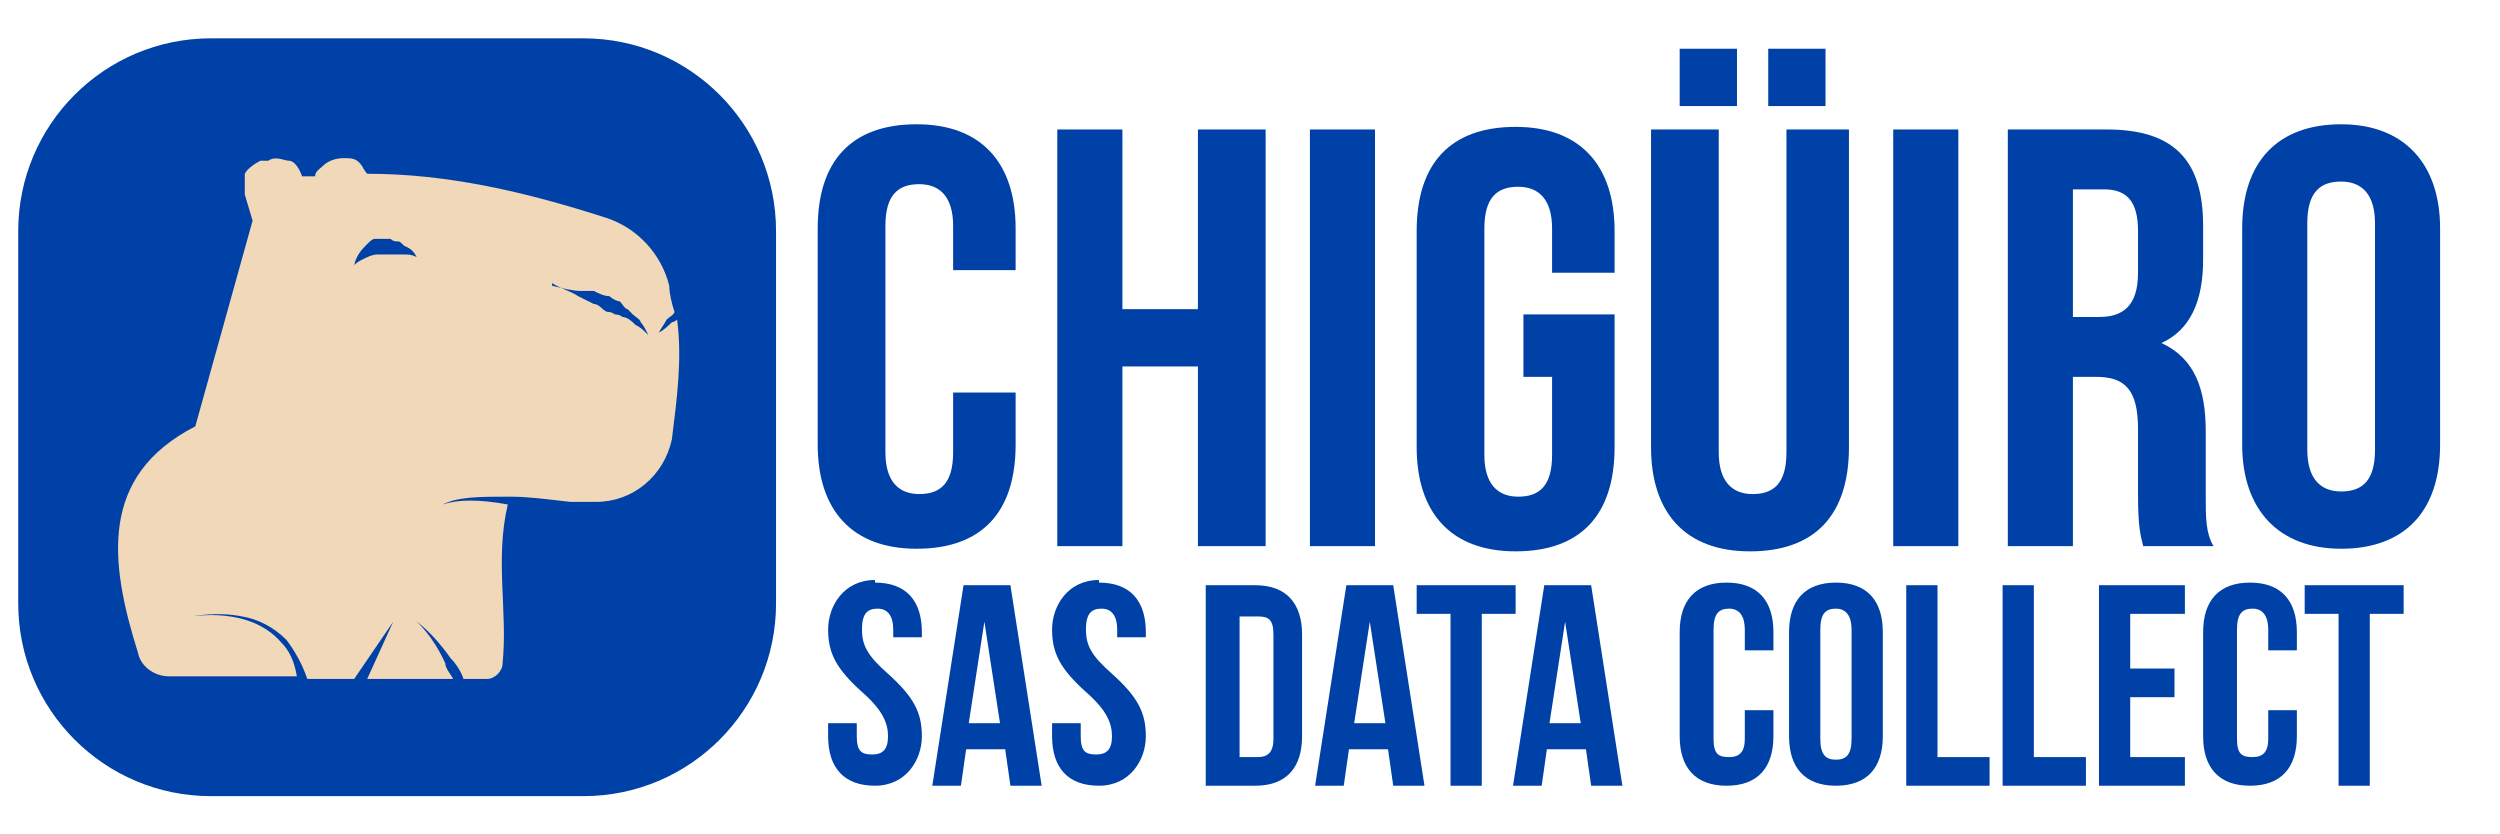
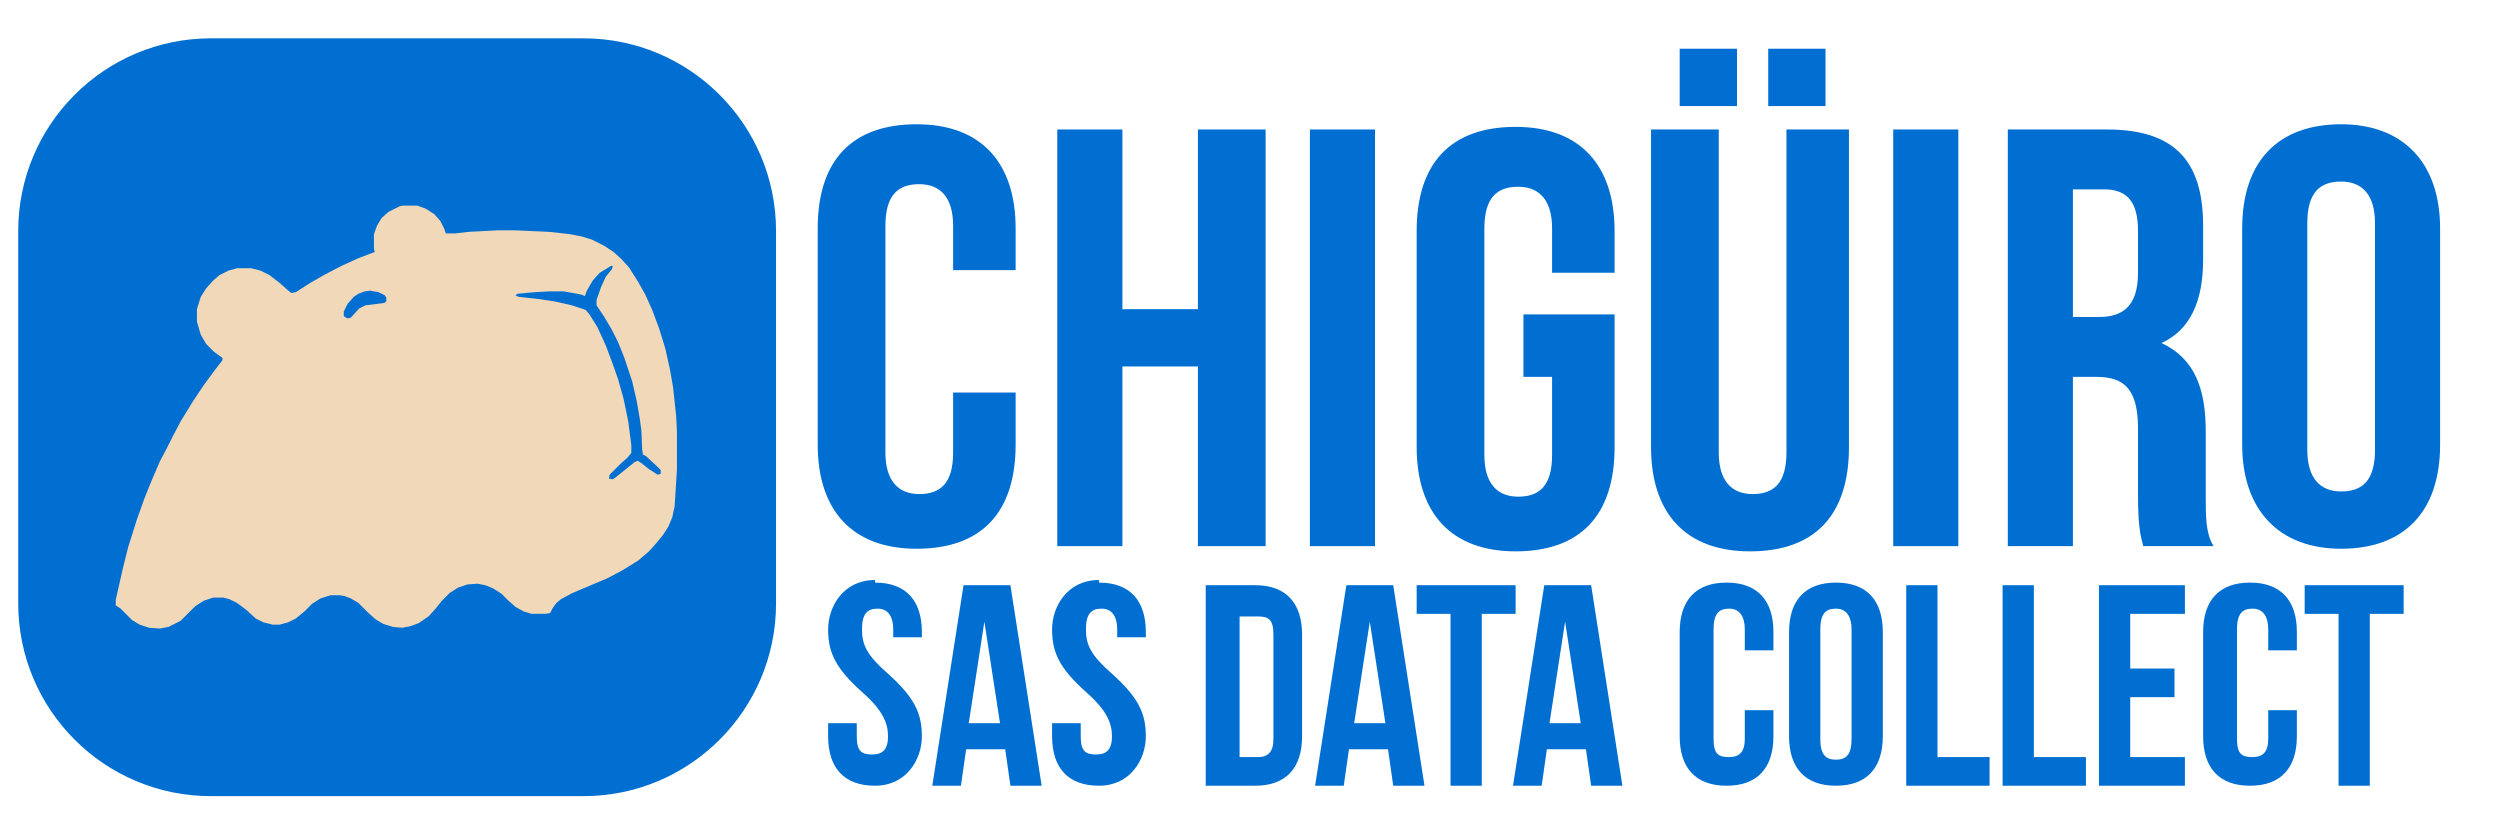
<svg xmlns="http://www.w3.org/2000/svg" width="1500" height="500" viewBox="0 0 1500 500" fill="none">
-   <path d="M350 23H126.563C62.705 23 10.938 74.767 10.938 138.625V362.062C10.938 425.92 62.705 477.688 126.563 477.688H350C413.858 477.688 465.625 425.92 465.625 362.062V138.625C465.625 74.767 413.858 23 350 23Z" fill="#0041A8" />
-   <path fill-rule="evenodd" clip-rule="evenodd" d="M210.938 160.5C212.5 158.938 214.062 157.375 217.187 155.812C220.312 154.25 223.438 152.687 226.562 152.687H242.188C245.312 152.687 246.875 152.688 250 154.25C248.438 151.125 246.875 149.562 243.75 148C242.188 148 240.625 144.875 239.062 144.875C237.5 144.875 235.938 144.875 234.375 143.313H225C223.437 143.313 221.875 144.875 220.312 146.438C217.188 149.563 214.062 152.688 212.5 158.938L210.938 160.5ZM331.25 169.875C335.938 173 342.188 174.562 346.875 177.688L356.25 182.375C359.375 182.375 360.937 185.5 364.062 187.062C364.062 187.062 367.188 187.062 368.75 188.625C368.75 188.625 371.875 188.625 373.438 190.188C376.562 190.188 379.688 193.312 381.25 194.875C384.375 196.437 385.938 198 389.062 201.125C387.5 198 385.938 194.875 384.375 193.312C384.375 191.75 381.25 190.188 379.687 188.625C379.687 188.625 378.125 187.062 376.562 185.5C375 185.5 373.437 182.375 371.875 180.812C370.312 180.812 367.188 179.25 365.625 177.688C362.5 177.688 359.375 176.125 356.25 174.563H348.437C343.75 174.563 337.5 173 331.25 171.437V169.875ZM220.312 104.25C268.75 104.25 315.625 115.188 364.062 130.813C382.812 137.063 396.875 152.687 401.562 171.437C401.562 176.125 403.125 182.375 404.688 187.062C404.688 188.625 401.562 190.188 400 191.75C398.438 194.875 396.875 196.438 395.312 199.562C398.437 198 401.562 194.875 403.125 193.312C403.125 193.312 404.688 193.312 406.25 191.75C409.375 215.188 406.25 238.625 403.125 263.625C398.437 285.5 379.688 301.125 357.812 301.125H342.188C328.125 299.563 317.188 298 306.25 298C287.5 298 275 298 265.625 302.687C275 299.562 287.5 299.562 304.688 302.687C296.875 335.5 304.687 366.75 301.562 398C301.562 402.688 296.875 407.375 292.188 407.375H278.125C276.562 402.688 273.437 398 270.312 394.875C259.375 379.25 250 373 250 373C250 373 259.375 380.812 267.188 398C267.188 401.125 270.312 404.25 271.875 407.375H220.312L235.938 373L212.5 407.375H184.375C181.25 398 176.562 390.188 171.875 383.938C164.062 376.125 154.688 371.438 145.312 369.875C129.687 366.75 115.625 369.875 115.625 369.875C115.625 369.875 150 363.625 168.75 385.5C173.438 390.188 176.562 396.438 178.125 405.812H101.562C92.188 405.812 84.375 399.562 82.812 391.75C65.625 337.062 59.375 285.5 117.187 255.812L151.562 132.375L146.875 116.75V104.25C148.437 101.125 153.125 98 156.25 96.438H160.938C165.625 93.312 170.312 96.438 173.438 96.438C176.562 96.438 179.688 101.125 181.25 105.812H189.062C189.062 102.687 192.187 101.125 193.75 99.562C196.875 96.438 201.562 94.875 206.25 94.875C210.937 94.875 214.062 94.875 217.187 99.562C217.187 99.562 218.75 102.687 220.312 104.25Z" fill="#F0D8B8" />
-   <path d="M609.375 233.938V266.75C609.375 307.375 589.063 329.25 550 329.25C510.938 329.25 490.625 305.812 490.625 266.75V137.062C490.625 96.438 510.938 74.562 550 74.562C589.063 74.562 609.375 98 609.375 137.062V162.063H571.875V135.5C571.875 118.313 564.062 110.5 551.562 110.5C539.062 110.5 531.25 116.75 531.25 135.5V271.437C531.25 288.625 539.062 296.438 551.562 296.438C564.062 296.438 571.875 290.187 571.875 271.437V235.5H609.375V233.938Z" fill="#0041A8" />
-   <path d="M673.438 327.688H634.375V77.688H673.438V185.5H718.75V77.688H759.375V327.688H718.75V219.875H673.438V327.688Z" fill="#0041A8" />
-   <path d="M785.938 77.688H825V327.688H785.938V77.688Z" fill="#0041A8" />
-   <path d="M914.062 188.625H968.75V268.312C968.75 308.938 948.437 330.812 909.375 330.812C870.312 330.812 850 307.375 850 268.312V138.625C850 98 870.312 76.125 909.375 76.125C948.437 76.125 968.75 99.562 968.75 138.625V163.625H931.25V137.062C931.25 119.875 923.437 112.062 910.937 112.062C898.437 112.062 890.625 118.312 890.625 137.062V273C890.625 290.187 898.437 298 910.937 298C923.437 298 931.25 291.75 931.25 273V226.125H914.062V190.188V188.625Z" fill="#0041A8" />
-   <path d="M1031.25 77.688V271.438C1031.25 288.625 1039.06 296.438 1051.56 296.438C1064.06 296.438 1071.87 290.188 1071.87 271.438V77.688H1109.37V268.313C1109.37 308.938 1089.06 330.813 1050 330.813C1010.94 330.813 990.625 307.375 990.625 268.313V77.688H1029.69H1031.25ZM1042.19 29.25V63.625H1007.81V29.25H1042.19ZM1095.31 29.25V63.625H1060.94V29.25H1095.31Z" fill="#0041A8" />
-   <path d="M1135.94 77.688H1175V327.688H1135.94V77.688Z" fill="#0041A8" />
-   <path d="M1285.94 327.688C1284.38 321.438 1282.81 316.75 1282.81 296.438V257.375C1282.81 233.938 1275 226.125 1257.81 226.125H1243.75V327.688H1204.69V77.688H1264.06C1304.69 77.688 1321.87 96.438 1321.87 135.5V155.812C1321.87 180.812 1314.06 198 1296.88 205.813C1317.19 215.188 1323.44 233.938 1323.44 258.938V298C1323.44 310.5 1323.44 319.875 1328.13 327.688H1287.5H1285.94ZM1243.75 113.625V190.188H1259.37C1273.44 190.188 1282.81 183.937 1282.81 163.625V138.625C1282.81 121.438 1276.56 113.625 1262.5 113.625H1243.75Z" fill="#0041A8" />
-   <path d="M1345.31 137.062C1345.31 96.438 1367.19 74.562 1404.69 74.562C1442.19 74.562 1464.06 98 1464.06 137.062V266.75C1464.06 307.375 1442.19 329.25 1404.69 329.25C1367.19 329.25 1345.31 305.812 1345.31 266.75V137.062ZM1384.38 269.875C1384.38 287.063 1392.19 294.875 1404.69 294.875C1417.19 294.875 1425 288.625 1425 269.875V133.938C1425 116.75 1417.19 108.938 1404.69 108.938C1392.19 108.938 1384.38 115.188 1384.38 133.938V269.875Z" fill="#0041A8" />
-   <path d="M525 349.562C543.75 349.562 553.125 360.5 553.125 379.25V382.375H535.938V377.687C535.938 369.875 532.813 365.187 526.563 365.187C520.313 365.187 517.187 368.312 517.187 377.687C517.187 387.062 520.312 393.312 532.812 404.25C548.437 418.312 553.125 427.688 553.125 441.75C553.125 455.812 543.75 471.437 525 471.437C506.25 471.437 496.875 460.5 496.875 441.75V433.938H514.063V441.75C514.063 451.125 517.188 452.687 523.438 452.687C529.688 452.687 532.812 449.562 532.812 441.75C532.812 433.938 529.687 426.125 517.187 415.187C501.562 401.125 496.875 391.75 496.875 377.687C496.875 363.625 506.25 348 525 348V349.562Z" fill="#0041A8" />
-   <path d="M625 471.438H606.25L603.125 449.563H579.687L576.563 471.438H559.375L578.125 351.125H606.25L625 471.438ZM581.25 433.938H600L590.625 373L581.25 433.938Z" fill="#0041A8" />
-   <path d="M659.375 349.562C678.125 349.562 687.5 360.5 687.5 379.25V382.375H670.312V377.687C670.312 369.875 667.187 365.187 660.937 365.187C654.687 365.187 651.562 368.312 651.562 377.687C651.562 387.062 654.687 393.312 667.187 404.25C682.812 418.312 687.5 427.688 687.5 441.75C687.5 455.812 678.125 471.437 659.375 471.437C640.625 471.437 631.25 460.5 631.25 441.75V433.938H648.437V441.75C648.437 451.125 651.562 452.687 657.812 452.687C664.062 452.687 667.187 449.562 667.187 441.75C667.187 433.938 664.062 426.125 651.562 415.187C635.937 401.125 631.25 391.75 631.25 377.687C631.25 363.625 640.625 348 659.375 348V349.562Z" fill="#0041A8" />
-   <path d="M723.438 351.125H753.125C771.875 351.125 781.25 362.062 781.25 380.812V441.75C781.25 460.5 771.875 471.438 753.125 471.438H723.438V351.125ZM743.75 368.313V454.25H754.687C760.937 454.25 764.063 451.125 764.063 443.312V380.812C764.063 371.437 760.937 369.875 754.687 369.875H743.75V368.313Z" fill="#0041A8" />
-   <path d="M854.688 471.438H835.937L832.812 449.563H809.375L806.25 471.438H789.062L807.813 351.125H835.937L854.688 471.438ZM812.5 433.938H831.25L821.875 373L812.5 433.938Z" fill="#0041A8" />
-   <path d="M851.562 351.125H909.375V368.313H889.062V471.438H870.312V368.313H850V351.125H851.562Z" fill="#0041A8" />
-   <path d="M973.438 471.438H954.687L951.563 449.563H928.125L925 471.438H907.812L926.563 351.125H954.687L973.438 471.438ZM929.688 433.938H948.438L939.062 373L929.688 433.938Z" fill="#0041A8" />
-   <path d="M1064.06 426.125V441.75C1064.06 460.5 1054.69 471.438 1035.94 471.438C1017.19 471.438 1007.81 460.5 1007.81 441.75V379.25C1007.81 360.5 1017.19 349.562 1035.94 349.562C1054.69 349.562 1064.06 360.5 1064.06 379.25V390.188H1046.88V377.688C1046.88 369.875 1043.75 365.188 1037.5 365.188C1031.25 365.188 1028.13 368.313 1028.13 377.688V443.312C1028.13 452.688 1031.25 454.25 1037.5 454.25C1043.75 454.25 1046.88 451.125 1046.88 443.312V426.125H1064.06Z" fill="#0041A8" />
-   <path d="M1073.44 379.25C1073.44 360.5 1082.81 349.562 1101.56 349.562C1120.31 349.562 1129.69 360.5 1129.69 379.25V441.75C1129.69 460.5 1120.31 471.438 1101.56 471.438C1082.81 471.438 1073.44 460.5 1073.44 441.75V379.25ZM1092.19 443.312C1092.19 452.688 1095.31 455.813 1101.56 455.813C1107.81 455.813 1110.94 452.688 1110.94 443.312V377.688C1110.94 369.875 1107.81 365.188 1101.56 365.188C1095.31 365.188 1092.19 368.313 1092.19 377.688V443.312Z" fill="#0041A8" />
-   <path d="M1143.75 351.125H1162.5V454.25H1193.75V471.438H1143.75V351.125Z" fill="#0041A8" />
-   <path d="M1201.56 351.125H1220.31V454.25H1251.56V471.438H1201.56V351.125Z" fill="#0041A8" />
-   <path d="M1278.13 401.125H1304.69V418.313H1278.13V454.25H1310.94V471.438H1259.38V351.125H1310.94V368.313H1278.13V401.125Z" fill="#0041A8" />
-   <path d="M1378.12 426.125V441.75C1378.12 460.5 1368.75 471.438 1350 471.438C1331.25 471.438 1321.88 460.5 1321.88 441.75V379.25C1321.88 360.5 1331.25 349.562 1350 349.562C1368.75 349.562 1378.12 360.5 1378.12 379.25V390.188H1360.94V377.688C1360.94 369.875 1357.81 365.188 1351.56 365.188C1345.31 365.188 1342.19 368.313 1342.19 377.688V443.312C1342.19 452.688 1345.31 454.25 1351.56 454.25C1357.81 454.25 1360.94 451.125 1360.94 443.312V426.125H1378.12Z" fill="#0041A8" />
-   <path d="M1384.37 351.125H1442.19V368.313H1421.87V471.438H1403.13V368.313H1382.81V351.125H1384.37Z" fill="#0041A8" />
+   <path d="M350 23H126.563C62.705 23 10.938 74.767 10.938 138.625V362.062C10.938 425.92 62.705 477.688 126.563 477.688H350C413.858 477.688 465.625 425.92 465.625 362.062V138.625C465.625 74.767 413.858 23 350 23Z" fill="#006FD1" />
+   <path d="M241.516 123.352H250.328L255.429 125.207L260.531 128.455L264.241 132.63L266.56 137.269L267.488 140.052H273.053L280.938 139.125L298.562 138.197H309.229L329.635 139.125L342.158 140.516L349.115 141.908L355.144 143.764L362.564 147.475L368.13 151.186L372.768 155.362L377.406 160.465L382.971 169.279L387.145 176.702L391.319 185.98L395.493 197.114L399.204 209.176L401.986 221.701L403.842 232.371L405.697 249.536L406.161 258.815V282.01L404.769 303.814L403.378 310.309L401.059 315.876L397.812 320.979L393.638 326.082L389.464 330.721L382.971 336.288L373.232 342.319L364.42 346.958L343.549 355.773L336.592 359.484L333.81 361.804L331.491 365.051L330.099 367.834L327.317 368.298H318.968L314.33 366.907L309.229 364.123L304.591 359.948L300.881 356.237L295.779 352.989L291.141 351.134L286.503 350.206L280.474 350.67L274.908 352.525L269.807 355.773L265.169 360.412L261.459 365.051L257.285 369.69L251.255 373.865L246.154 375.721L241.516 376.649L235.95 376.185L229.921 374.329L225.283 371.546L220.645 367.371L215.08 361.804L210.442 359.02L206.732 357.628L203.949 357.164H198.383L192.354 359.02L187.252 362.268L182.615 366.907L177.513 371.082L172.875 373.401L167.773 374.793H163.599L158.034 373.401L153.396 371.082L147.83 365.979L142.265 361.804L137.627 359.484L133.917 358.556H127.888L122.322 360.412L117.22 363.659L108.408 372.474L100.988 376.185L95.886 377.113L89.393 376.649L83.828 374.793L79.19 372.01L72.233 365.051L69.45 363.195V359.948L73.624 341.391L76.871 328.402L81.972 312.165L86.61 299.175L90.321 289.897L95.886 276.907L100.06 269.021L103.771 261.598L108.408 252.784L115.829 240.722L122.322 230.98L128.815 222.165L132.062 217.99L133.453 216.134V214.743L128.351 211.031L123.713 206.392L120.467 200.825L118.148 192.939V185.516L120.467 178.093L123.713 172.99L127.888 168.351L131.598 165.104L137.163 162.32L142.265 160.929H150.613L156.179 162.32L161.744 165.104L167.773 169.743L172.411 173.918L174.73 175.774L177.513 175.31L185.397 170.207L194.209 165.104L204.876 159.537L215.08 154.898L224.819 151.186L224.356 148.867V140.516L226.211 135.413L228.993 130.774L233.168 127.063L239.661 123.815L241.516 123.352Z" fill="#F0D8B8" />
+   <path d="M366.739 159.537H367.666L367.202 161.392L363.492 166.032L360.709 172.062L357.927 179.949V183.196L362.564 190.155L367.202 198.042L370.913 205.464L374.623 214.743L379.261 228.66L382.044 240.722L383.899 251.392L384.826 258.351L385.29 269.484L385.754 272.732L387.609 273.66L394.566 280.155L396.421 282.01V284.33L394.566 284.794L389.464 281.546L384.826 277.835L382.507 276.443L380.652 277.371L369.057 286.649L367.666 287.577L365.347 287.113L365.811 284.794L372.768 277.835L376.478 274.588L378.797 271.804V267.165L376.942 252.784L374.159 239.33L370.913 227.732L367.666 218.454L363.492 207.32L358.39 196.186L353.752 188.763L351.434 185.98L343.085 183.196L332.882 180.877L323.606 179.485L311.084 178.093L309.229 177.165L310.62 176.238L320.823 175.31L329.172 174.846H338.447L348.651 176.702L350.97 177.629L351.897 174.846L355.608 168.351L359.782 163.712L365.811 160.001L366.739 159.537Z" fill="#006FD1" />
+   <path d="M222.037 174.382L227.139 175.31L230.849 177.166L231.776 178.557V180.877L230.385 181.805L219.254 183.197L215.544 185.052L210.442 190.619L208.587 191.083L206.268 189.691V186.908L208.587 182.269L212.297 178.094L215.08 176.238L218.79 174.846L222.037 174.382Z" fill="#006FD1" />
+   <path d="M609.375 233.937V266.75C609.375 307.375 589.063 329.25 550 329.25C510.938 329.25 490.625 305.813 490.625 266.75V137.062C490.625 96.438 510.938 74.562 550 74.562C589.063 74.562 609.375 98 609.375 137.062V162.063H571.875V135.5C571.875 118.313 564.062 110.5 551.562 110.5C539.062 110.5 531.25 116.75 531.25 135.5V271.437C531.25 288.625 539.062 296.437 551.562 296.437C564.062 296.437 571.875 290.187 571.875 271.437V235.5H609.375V233.937Z" fill="#006FD1" />
+   <path d="M673.438 327.688H634.375V77.688H673.438V185.5H718.75V77.688H759.375V327.688H718.75V219.875H673.438V327.688Z" fill="#006FD1" />
+   <path d="M785.938 77.688H825V327.688H785.938V77.688Z" fill="#006FD1" />
+   <path d="M914.062 188.625H968.75V268.313C968.75 308.938 948.437 330.812 909.375 330.812C870.312 330.812 850 307.375 850 268.313V138.625C850 98 870.312 76.125 909.375 76.125C948.437 76.125 968.75 99.562 968.75 138.625V163.625H931.25V137.062C931.25 119.875 923.437 112.062 910.937 112.062C898.437 112.062 890.625 118.312 890.625 137.062V273C890.625 290.187 898.437 298 910.937 298C923.437 298 931.25 291.75 931.25 273V226.125H914.062V190.188V188.625Z" fill="#006FD1" />
+   <path d="M1031.25 77.688V271.437C1031.25 288.625 1039.06 296.438 1051.56 296.438C1064.06 296.438 1071.87 290.188 1071.87 271.437V77.688H1109.37V268.313C1109.37 308.938 1089.06 330.813 1050 330.813C1010.94 330.813 990.625 307.375 990.625 268.313V77.688H1029.69H1031.25ZM1042.19 29.25V63.625H1007.81V29.25H1042.19ZM1095.31 29.25V63.625H1060.94V29.25H1095.31Z" fill="#006FD1" />
+   <path d="M1135.94 77.688H1175V327.688H1135.94V77.688Z" fill="#006FD1" />
+   <path d="M1285.94 327.688C1284.38 321.437 1282.81 316.75 1282.81 296.438V257.375C1282.81 233.938 1275 226.125 1257.81 226.125H1243.75V327.688H1204.69V77.688H1264.06C1304.69 77.688 1321.87 96.438 1321.87 135.5V155.812C1321.87 180.812 1314.06 198 1296.88 205.813C1317.19 215.188 1323.44 233.938 1323.44 258.938V298C1323.44 310.5 1323.44 319.875 1328.13 327.688H1287.5H1285.94ZM1243.75 113.625V190.188H1259.37C1273.44 190.188 1282.81 183.937 1282.81 163.625V138.625C1282.81 121.438 1276.56 113.625 1262.5 113.625H1243.75Z" fill="#006FD1" />
+   <path d="M1345.31 137.062C1345.31 96.438 1367.19 74.562 1404.69 74.562C1442.19 74.562 1464.06 98 1464.06 137.062V266.75C1464.06 307.375 1442.19 329.25 1404.69 329.25C1367.19 329.25 1345.31 305.813 1345.31 266.75V137.062ZM1384.38 269.875C1384.38 287.063 1392.19 294.875 1404.69 294.875C1417.19 294.875 1425 288.625 1425 269.875V133.938C1425 116.75 1417.19 108.938 1404.69 108.938C1392.19 108.938 1384.38 115.188 1384.38 133.938V269.875Z" fill="#006FD1" />
+   <path d="M525 349.562C543.75 349.562 553.125 360.5 553.125 379.25V382.375H535.938V377.687C535.938 369.875 532.813 365.187 526.563 365.187C520.313 365.187 517.187 368.312 517.187 377.687C517.187 387.062 520.312 393.312 532.812 404.25C548.437 418.312 553.125 427.688 553.125 441.75C553.125 455.812 543.75 471.437 525 471.437C506.25 471.437 496.875 460.5 496.875 441.75V433.938H514.063V441.75C514.063 451.125 517.188 452.687 523.438 452.687C529.688 452.687 532.812 449.562 532.812 441.75C532.812 433.938 529.687 426.125 517.187 415.187C501.562 401.125 496.875 391.75 496.875 377.687C496.875 363.625 506.25 348 525 348V349.562Z" fill="#006FD1" />
+   <path d="M625 471.438H606.25L603.125 449.563H579.687L576.563 471.438H559.375L578.125 351.125H606.25L625 471.438ZM581.25 433.938H600L590.625 373L581.25 433.938Z" fill="#006FD1" />
+   <path d="M659.375 349.562C678.125 349.562 687.5 360.5 687.5 379.25V382.375H670.312V377.687C670.312 369.875 667.187 365.187 660.937 365.187C654.687 365.187 651.562 368.312 651.562 377.687C651.562 387.062 654.687 393.312 667.187 404.25C682.812 418.312 687.5 427.688 687.5 441.75C687.5 455.812 678.125 471.437 659.375 471.437C640.625 471.437 631.25 460.5 631.25 441.75V433.938H648.437V441.75C648.437 451.125 651.562 452.687 657.812 452.687C664.062 452.687 667.187 449.562 667.187 441.75C667.187 433.938 664.062 426.125 651.562 415.187C635.937 401.125 631.25 391.75 631.25 377.687C631.25 363.625 640.625 348 659.375 348V349.562Z" fill="#006FD1" />
+   <path d="M723.438 351.125H753.125C771.875 351.125 781.25 362.062 781.25 380.812V441.75C781.25 460.5 771.875 471.438 753.125 471.438H723.438V351.125ZM743.75 368.313V454.25H754.687C760.937 454.25 764.063 451.125 764.063 443.312V380.812C764.063 371.437 760.937 369.875 754.687 369.875H743.75V368.313Z" fill="#006FD1" />
+   <path d="M854.688 471.438H835.937L832.812 449.563H809.375L806.25 471.438H789.062L807.813 351.125H835.937L854.688 471.438ZM812.5 433.938H831.25L821.875 373L812.5 433.938Z" fill="#006FD1" />
+   <path d="M851.562 351.125H909.375V368.313H889.062V471.438H870.312V368.313H850V351.125H851.562Z" fill="#006FD1" />
+   <path d="M973.438 471.438H954.687L951.563 449.563H928.125L925 471.438H907.812L926.563 351.125H954.687L973.438 471.438ZM929.688 433.938H948.438L939.062 373L929.688 433.938Z" fill="#006FD1" />
+   <path d="M1064.06 426.125V441.75C1064.06 460.5 1054.69 471.438 1035.94 471.438C1017.19 471.438 1007.81 460.5 1007.81 441.75V379.25C1007.81 360.5 1017.19 349.562 1035.94 349.562C1054.69 349.562 1064.06 360.5 1064.06 379.25V390.188H1046.88V377.688C1046.88 369.875 1043.75 365.188 1037.5 365.188C1031.25 365.188 1028.13 368.313 1028.13 377.688V443.312C1028.13 452.688 1031.25 454.25 1037.5 454.25C1043.75 454.25 1046.88 451.125 1046.88 443.312V426.125H1064.06Z" fill="#006FD1" />
+   <path d="M1073.44 379.25C1073.44 360.5 1082.81 349.562 1101.56 349.562C1120.31 349.562 1129.69 360.5 1129.69 379.25V441.75C1129.69 460.5 1120.31 471.438 1101.56 471.438C1082.81 471.438 1073.44 460.5 1073.44 441.75V379.25ZM1092.19 443.312C1092.19 452.688 1095.31 455.813 1101.56 455.813C1107.81 455.813 1110.94 452.688 1110.94 443.312V377.688C1110.94 369.875 1107.81 365.188 1101.56 365.188C1095.31 365.188 1092.19 368.313 1092.19 377.688V443.312Z" fill="#006FD1" />
+   <path d="M1143.75 351.125H1162.5V454.25H1193.75V471.438H1143.75V351.125Z" fill="#006FD1" />
+   <path d="M1201.56 351.125H1220.31V454.25H1251.56V471.438H1201.56V351.125Z" fill="#006FD1" />
+   <path d="M1278.13 401.125H1304.69V418.313H1278.13V454.25H1310.94V471.438H1259.38V351.125H1310.94V368.313H1278.13V401.125Z" fill="#006FD1" />
+   <path d="M1378.12 426.125V441.75C1378.12 460.5 1368.75 471.438 1350 471.438C1331.25 471.438 1321.88 460.5 1321.88 441.75V379.25C1321.88 360.5 1331.25 349.562 1350 349.562C1368.75 349.562 1378.12 360.5 1378.12 379.25V390.188H1360.94V377.688C1360.94 369.875 1357.81 365.188 1351.56 365.188C1345.31 365.188 1342.19 368.313 1342.19 377.688V443.312C1342.19 452.688 1345.31 454.25 1351.56 454.25C1357.81 454.25 1360.94 451.125 1360.94 443.312V426.125H1378.12Z" fill="#006FD1" />
+   <path d="M1384.37 351.125H1442.19V368.313H1421.87V471.438H1403.13V368.313H1382.81V351.125H1384.37Z" fill="#006FD1" />
</svg>
